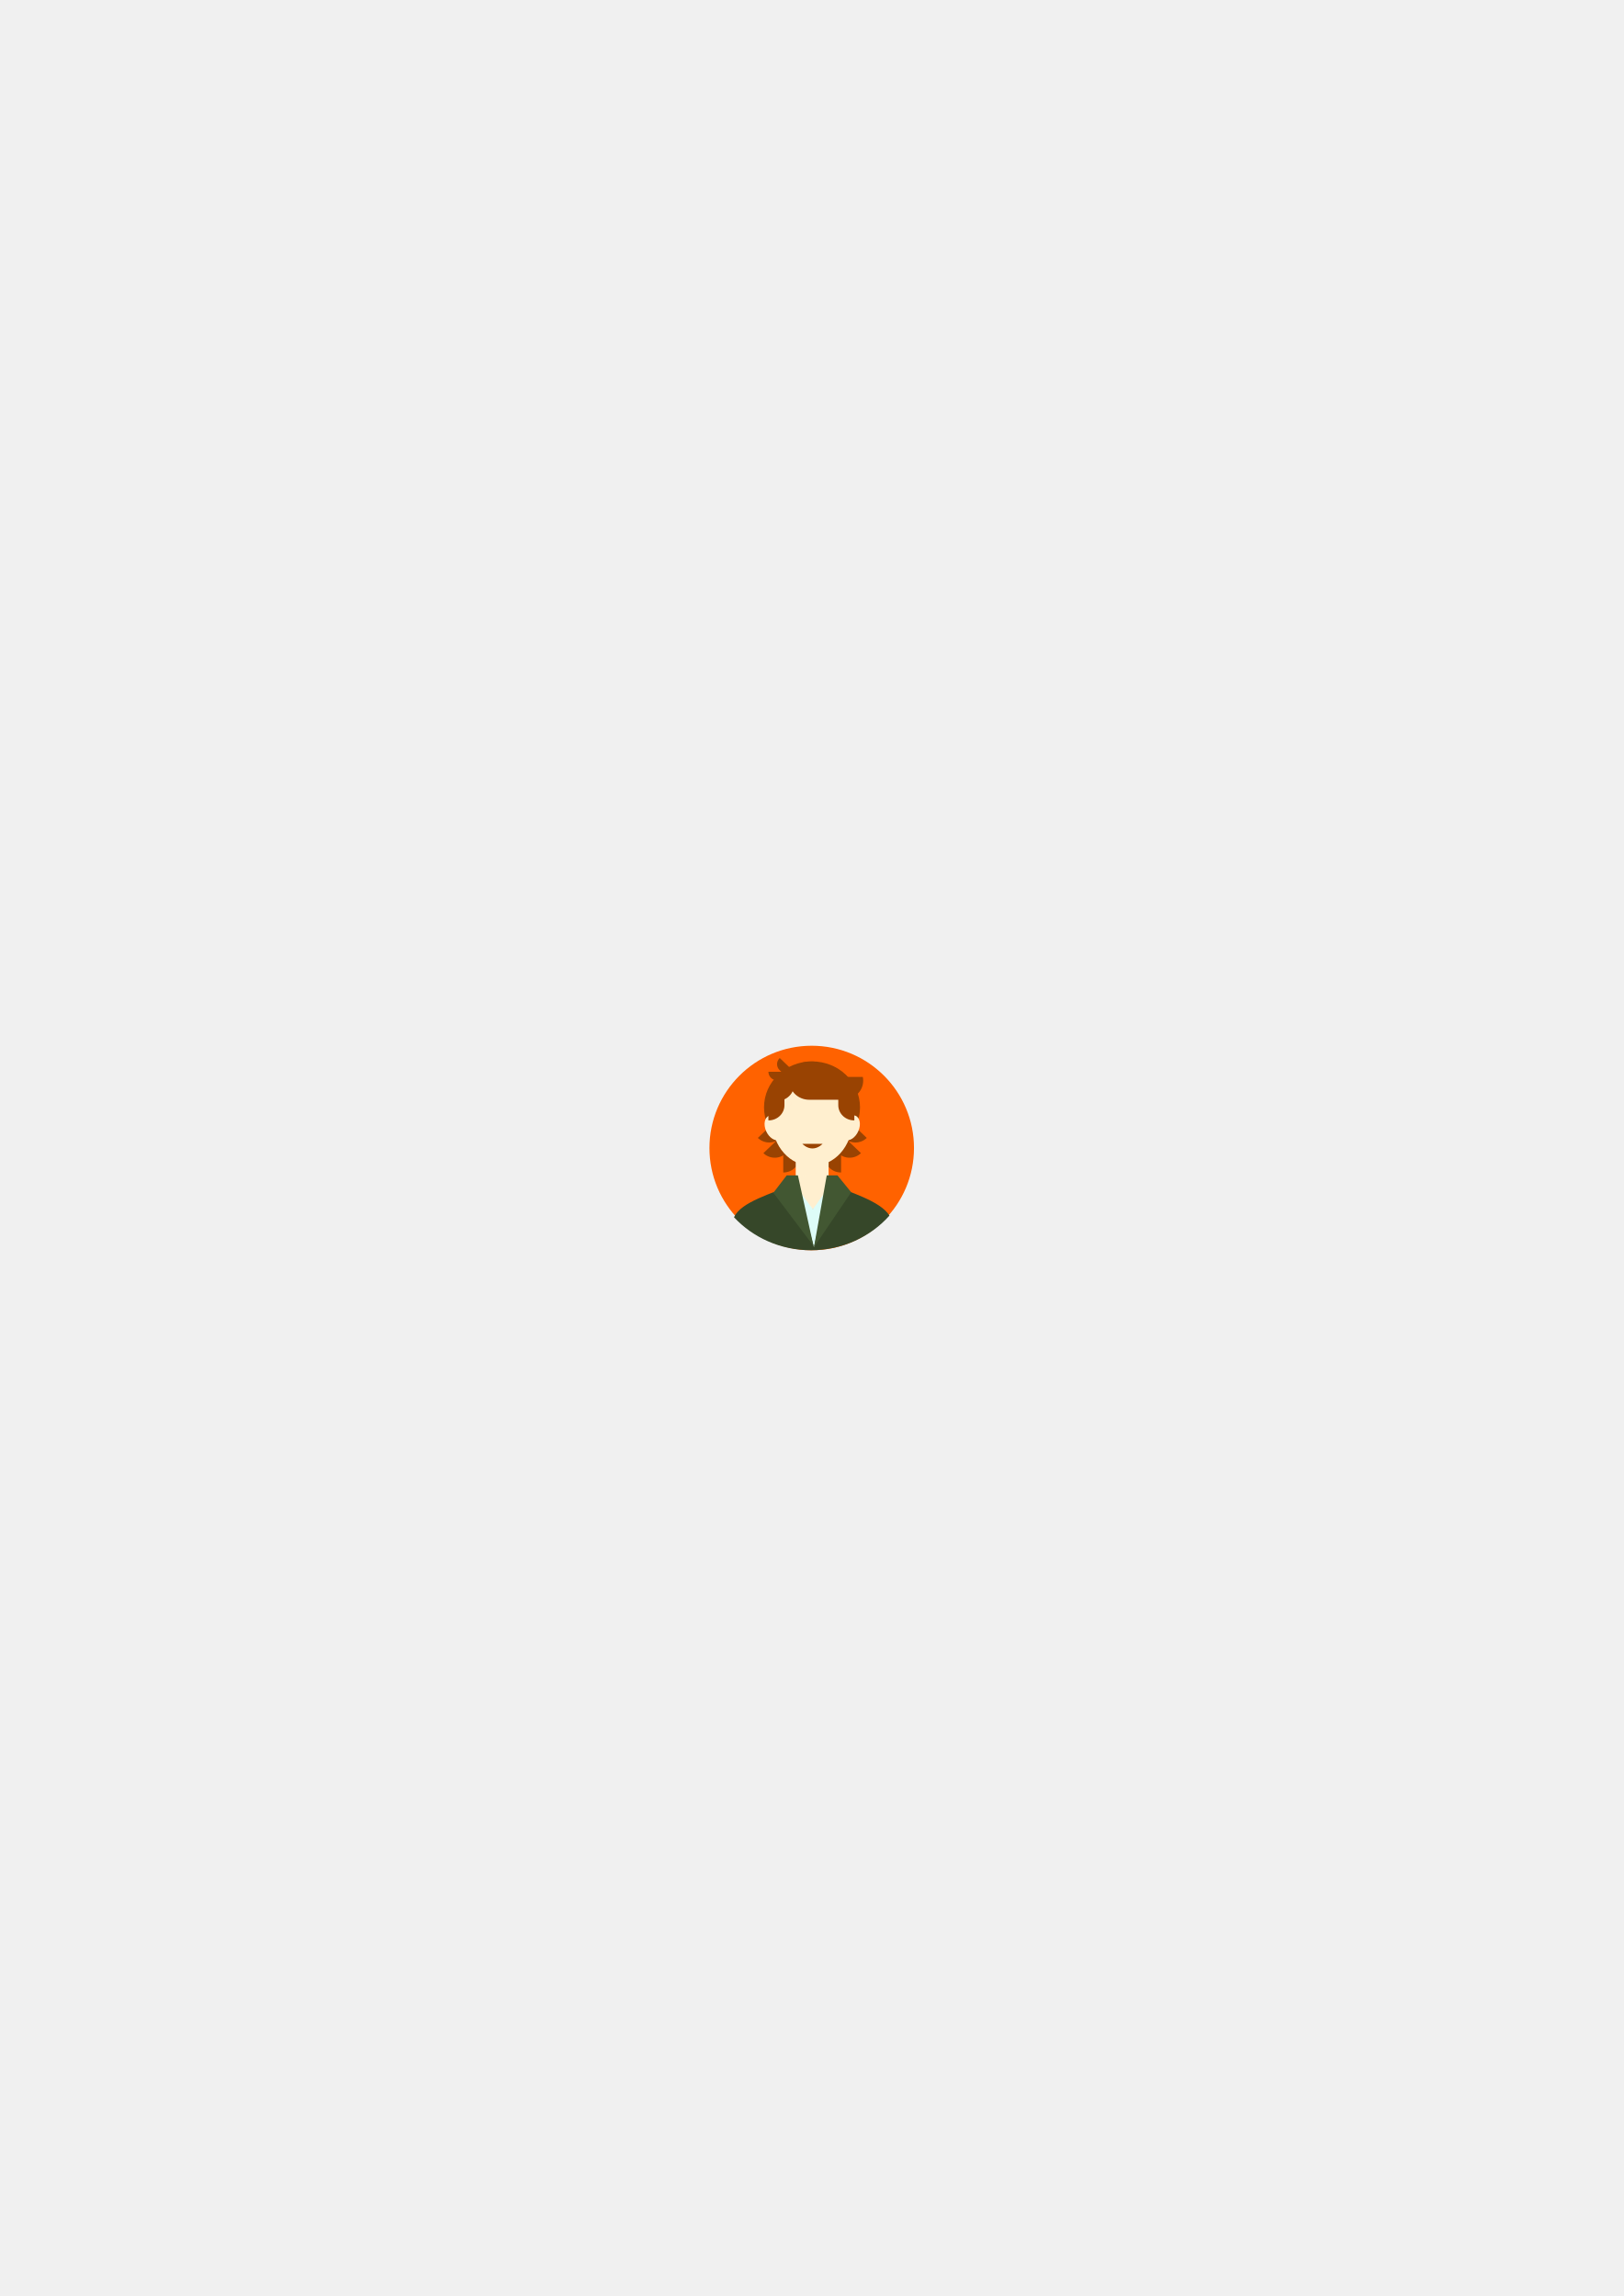
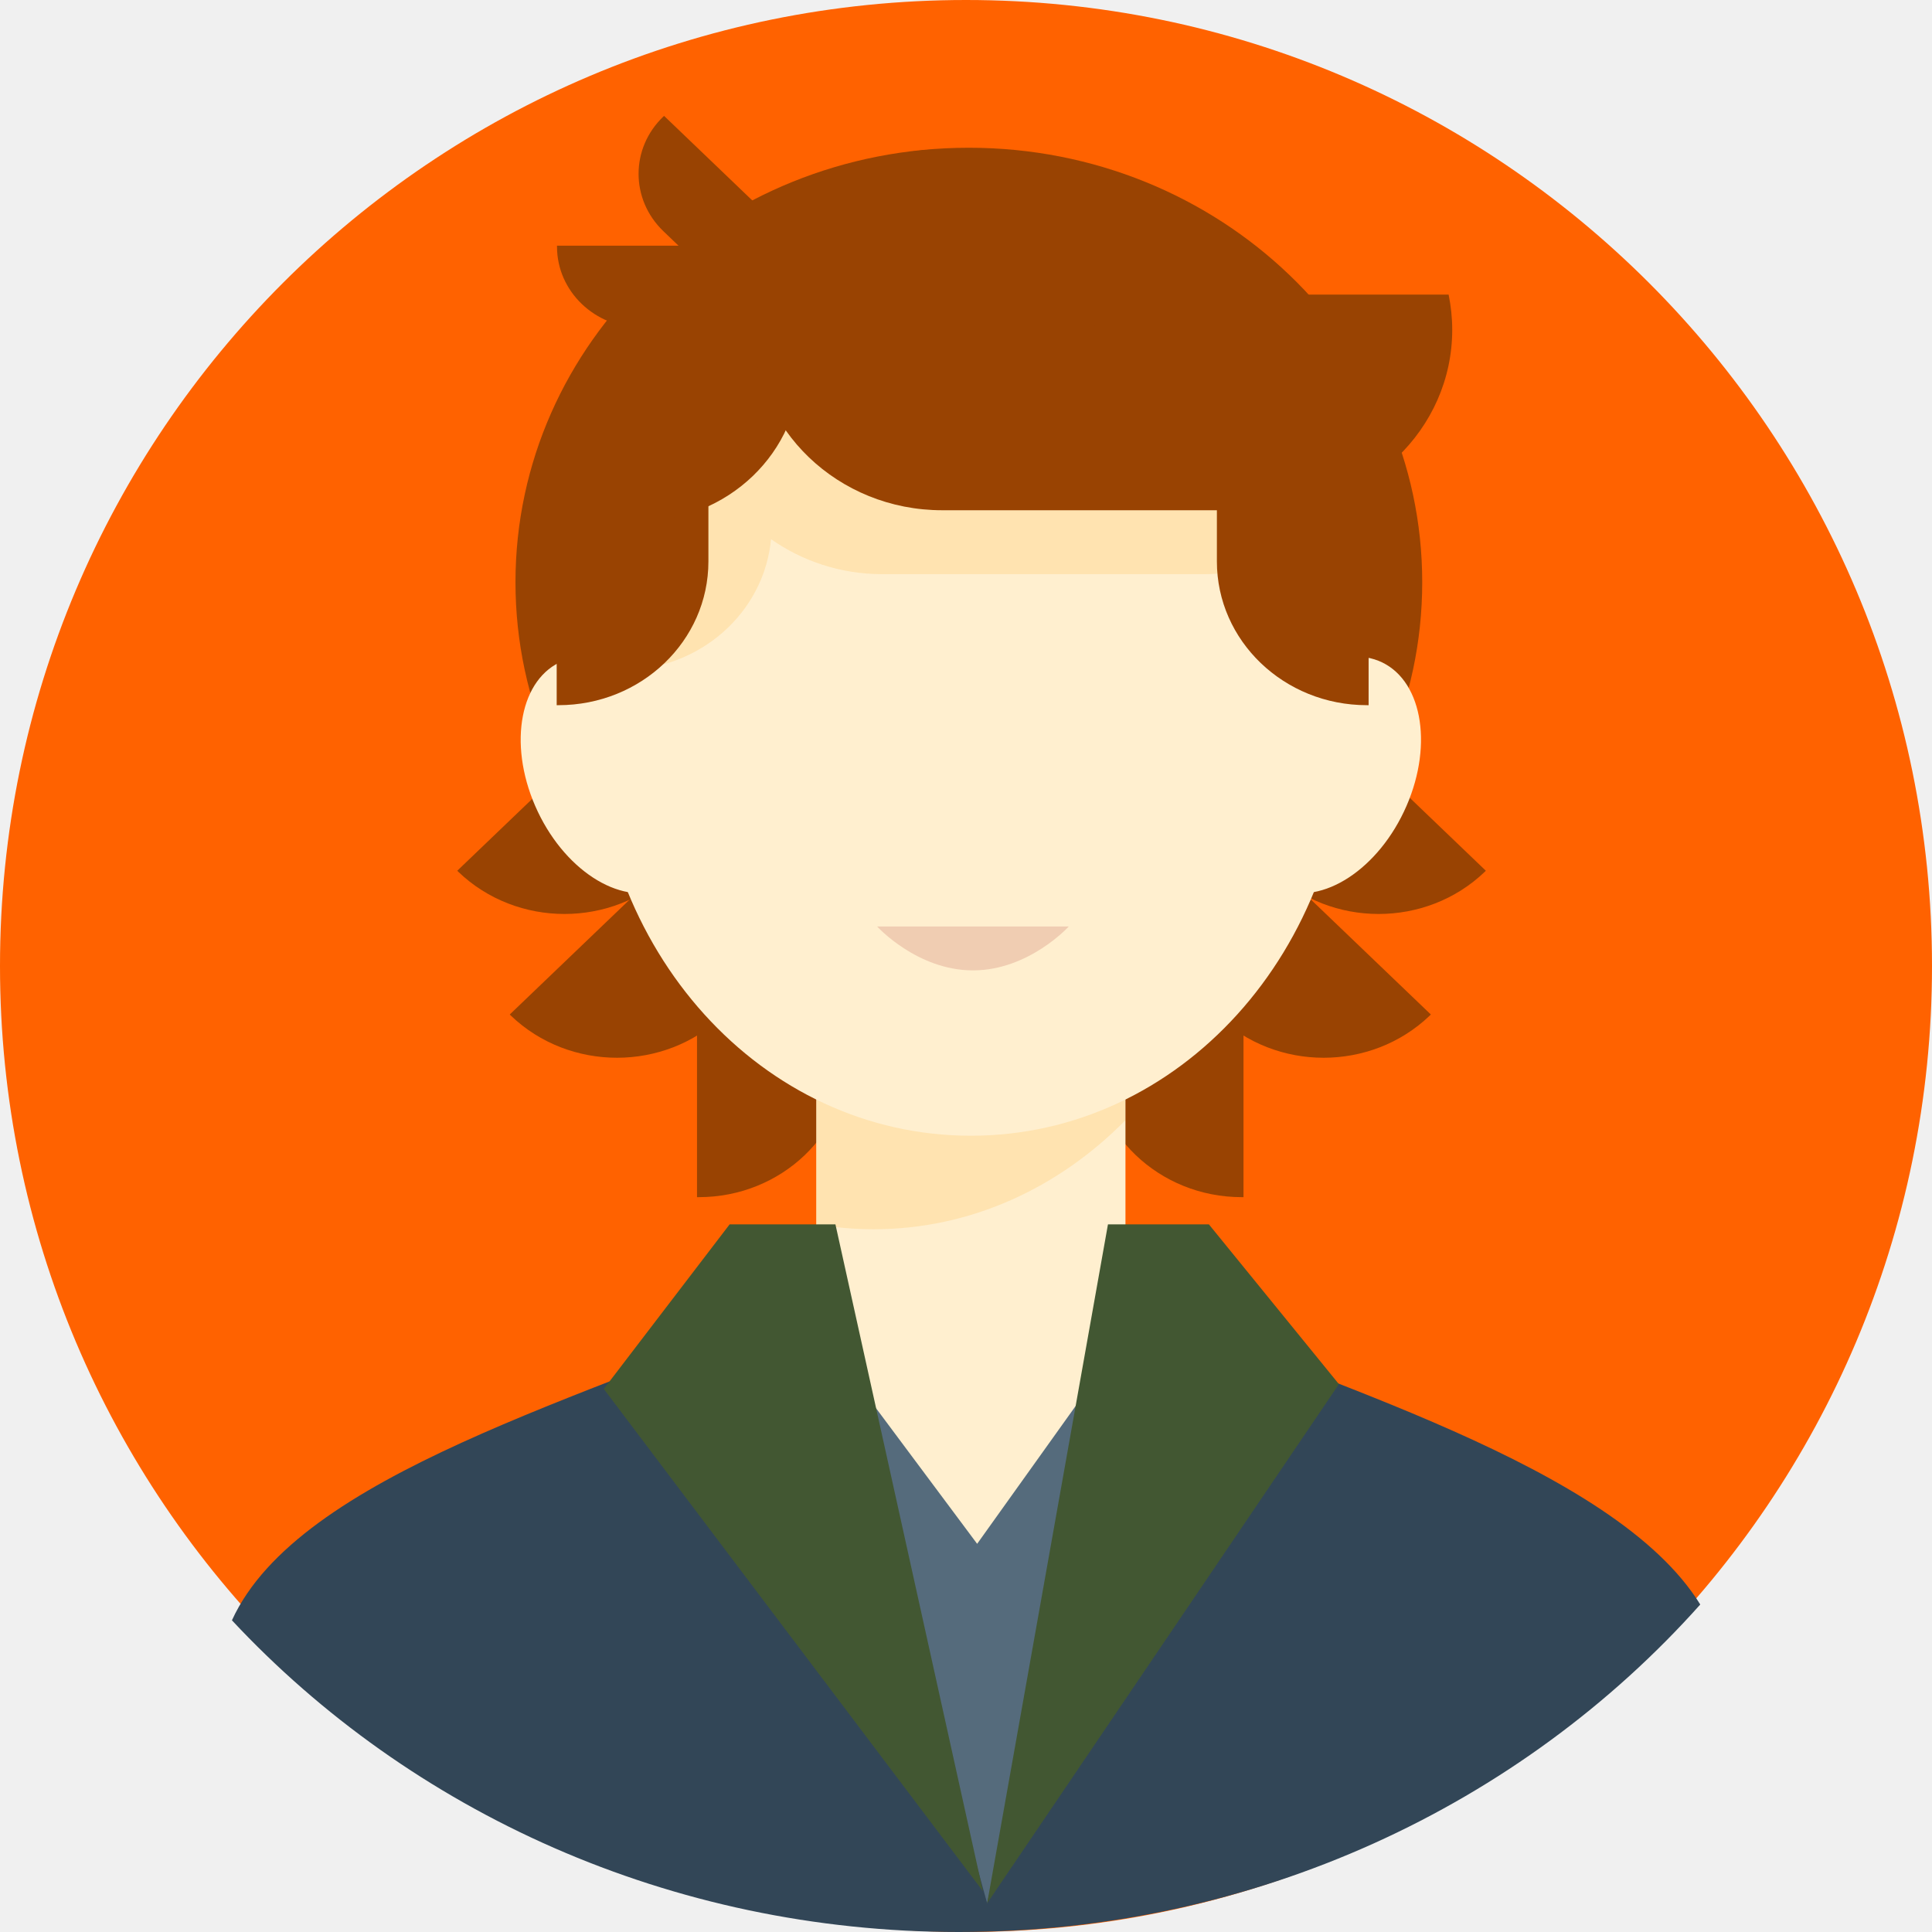
- <svg xmlns="http://www.w3.org/2000/svg" xml:space="preserve" width="2480px" height="3508px" version="1.1" style="shape-rendering:geometricPrecision; text-rendering:geometricPrecision; image-rendering:optimizeQuality; fill-rule:evenodd; clip-rule:evenodd" viewBox="0 0 2480 3507.43">
+ <svg xmlns="http://www.w3.org/2000/svg" width="100" height="100" viewBox="0 0 100 100" fill="none">
+   <rect width="100" height="100" rx="50" fill="#FF6200" />
+   <g clip-path="url(#clip0_902_24772)">
+     <path d="M73.614 30.135C73.614 42.557 63.105 52.623 50.148 52.623C37.19 52.623 26.681 42.552 26.681 30.135C26.681 17.718 37.185 7.647 50.148 7.647C63.11 7.647 73.614 17.718 73.614 30.135Z" fill="#994302" />
+     <path d="M26.386 52.509C26.386 52.509 26.422 52.549 26.443 52.569C29.477 55.476 34.395 55.476 37.423 52.569L44.867 45.435C47.901 42.528 47.901 37.815 44.867 34.913C44.847 34.893 44.826 34.878 44.805 34.858L26.386 52.509Z" fill="#994302" />
+     <path d="M36.082 61.965C36.113 61.965 36.139 61.965 36.165 61.965C40.457 61.965 43.93 58.636 43.93 54.523V44.438C43.93 40.325 40.457 36.996 36.165 36.996C36.134 36.996 36.108 36.996 36.077 36.996V61.96L36.082 61.965Z" fill="#994302" />
+     <path d="M74.059 52.509C74.059 52.509 74.023 52.549 74.002 52.569C70.968 55.476 66.05 55.476 63.022 52.569L55.578 45.435C52.544 42.528 52.544 37.815 55.578 34.913C55.599 34.893 55.619 34.878 55.64 34.858L74.059 52.509Z" fill="#994302" />
+     <path d="M76.906 45.068C76.906 45.068 76.87 45.107 76.849 45.127C73.816 48.034 68.898 48.034 65.869 45.127L58.425 37.993C55.392 35.086 55.392 30.373 58.425 27.471C58.446 27.451 58.467 27.436 58.487 27.416L76.906 45.068Z" fill="#994302" />
+     <path d="M44.769 15.962C44.769 15.962 44.748 15.986 44.738 15.996C43.024 17.638 40.25 17.638 38.541 15.996L34.338 11.968C32.624 10.326 32.624 7.667 34.338 6.03C34.348 6.02 34.364 6.01 34.374 6L44.769 15.962Z" fill="#994302" />
+     <path d="M43.542 12.717C43.542 12.717 43.542 12.747 43.542 12.762C43.542 15.084 41.58 16.964 39.157 16.964H33.214C30.792 16.964 28.83 15.084 28.83 12.762C28.83 12.747 28.83 12.732 28.83 12.717H43.532H43.542Z" fill="#994302" />
+     <path d="M23.669 45.068C23.669 45.068 23.705 45.107 23.725 45.127C26.759 48.034 31.677 48.034 34.705 45.127L42.15 37.993C45.183 35.086 45.183 30.373 42.15 27.471C42.129 27.451 42.108 27.436 42.087 27.416L23.669 45.068Z" fill="#994302" />
+     <path d="M64.363 61.965C64.332 61.965 64.306 61.965 64.275 61.965C59.983 61.965 56.51 58.636 56.51 54.523V44.438C56.51 40.325 59.983 36.996 64.275 36.996C64.306 36.996 64.332 36.996 64.363 36.996V61.96V61.965Z" fill="#994302" />
+     <path d="M35.735 38.509C37.154 41.773 36.502 45.137 34.286 46.02C32.065 46.903 29.119 44.978 27.701 41.714C26.283 38.45 26.935 35.086 29.151 34.203C31.371 33.32 34.317 35.245 35.735 38.509Z" fill="#FFEFCF" />
+     <path d="M64.767 38.509C63.348 41.773 64.001 45.137 66.216 46.02C68.437 46.903 71.383 44.978 72.801 41.714C74.219 38.45 73.567 35.086 71.352 34.203C69.131 33.32 66.185 35.245 64.767 38.509Z" fill="#FFEFCF" />
+     <path d="M49.63 100C64.989 100 78.749 93.422 88.005 83.049C83.564 75.845 68.251 71.549 58.399 67.352H41.968C30.284 72.397 15.453 76.321 12.005 83.867C21.246 93.769 34.679 100 49.635 100H49.63Z" fill="#324657" />
+     <path d="M42.248 72.303C42.248 76.54 45.83 79.973 50.251 79.973C54.672 79.973 58.254 76.54 58.254 72.303V54.468C58.254 50.232 54.672 46.799 50.251 46.799C45.83 46.799 42.248 50.232 42.248 54.468V72.303Z" fill="#FFEFCF" />
+     <g opacity="0.8" style="mix-blend-mode:multiply">
+       <path d="M50.251 49.195C54.672 49.195 58.254 52.628 58.254 56.864V57.981C54.801 61.488 50.23 63.626 45.224 63.626C44.215 63.626 43.221 63.537 42.248 63.373V56.869C42.248 52.633 45.83 49.2 50.251 49.2V49.195Z" fill="#FFEFCF" />
+     </g>
+     <path d="M69.762 37.08C69.762 49.26 61.029 58.785 50.251 58.785C39.473 58.785 30.74 49.26 30.74 37.08C30.74 24.901 29.042 10.46 50.251 10.46C71.46 10.46 69.762 24.901 69.762 37.08Z" fill="#FFEFCF" />
+     <path d="M43.242 70.071L50.577 79.908L57.607 70.071L51.095 98.512L43.242 70.071Z" fill="#556B7C" />
+     <g opacity="0.8" style="mix-blend-mode:multiply">
+       <path d="M69.607 26.558C69.364 23.676 68.825 20.937 67.655 18.556H57.711C52.974 18.556 49.035 15.322 48.149 11.03H45.654C43.516 11.03 41.549 11.695 39.939 12.816V12.191C39.939 12.161 39.939 12.137 39.934 12.112C38.779 12.573 37.775 13.129 36.89 13.754C35.482 15.202 33.799 17.321 32.329 19.717C32.246 19.93 32.169 20.148 32.091 20.367V34.679C32.122 34.679 32.148 34.679 32.179 34.679C36.232 34.679 39.556 31.703 39.908 27.907C41.523 29.038 43.506 29.718 45.659 29.718H62.313C65.222 29.718 67.826 28.493 69.612 26.558H69.607Z" fill="#FFEFCF" />
+     </g>
+     <path d="M31.252 71.891L37.765 63.373H43.242L50.877 97.892L31.252 71.891Z" fill="#425732" />
+     <path d="M69.302 71.643L62.572 63.373H57.348L51.095 98.512L69.302 71.643Z" fill="#425732" />
+     <path d="M64.466 20.297C64.466 20.297 68.955 28.815 69.555 32.615C70.244 26.25 64.466 20.297 64.466 20.297Z" fill="#FFEFCF" />
+     <path d="M45.4 47.955C45.4 47.955 47.466 50.227 50.36 50.227C53.254 50.227 55.319 47.955 55.319 47.955H45.4Z" fill="#F0CDB2" />
+     <path d="M28.814 36.5C28.845 36.5 28.871 36.5 28.902 36.5C33.194 36.5 36.667 33.171 36.667 29.059V14.012C36.667 12.191 32.2 16.329 28.902 21.786C28.887 21.811 28.845 21.865 28.814 21.87V36.5Z" fill="#994302" />
+     <path d="M32.956 17.668V26.99C32.987 26.99 33.018 26.99 33.049 26.99C37.666 26.99 41.409 23.403 41.409 18.978V10.623C37.144 12.087 34.54 14.582 32.956 17.663V17.668Z" fill="#994302" />
+     <path d="M70.834 36.5C70.803 36.5 70.777 36.5 70.751 36.5C66.459 36.5 62.986 33.171 62.986 29.058V13.104C62.986 11.283 67.453 16.328 70.751 21.785C70.766 21.81 70.808 21.865 70.839 21.87V36.5H70.834Z" fill="#994302" />
+     <path d="M60.822 15.252C56.085 15.252 52.146 12.018 51.261 7.727H48.765C43.382 7.727 39.017 11.909 39.017 17.068C39.017 22.227 43.382 26.41 48.765 26.41H65.419C70.803 26.41 75.167 22.227 75.167 17.068C75.167 16.443 75.1 15.838 74.98 15.247H60.822V15.252Z" fill="#994302" />
+     <path d="M64.679 14.712C64.239 16.706 60.718 17.678 56.82 16.884C52.922 16.091 50.122 13.834 50.562 11.839C51.002 9.845 54.522 8.873 58.42 9.666C62.318 10.46 65.119 12.717 64.679 14.712Z" fill="#994302" />
+   </g>
  <defs>
-     <style type="text/css">
-    
-     .fil8 {fill:none;fill-rule:nonzero}
-     .fil3 {fill:#364729;fill-rule:nonzero}
-     .fil7 {fill:#425732;fill-rule:nonzero}
-     .fil1 {fill:#994302;fill-rule:nonzero}
-     .fil5 {fill:#DDFCF8;fill-rule:nonzero}
-     .fil0 {fill:#FF6200;fill-rule:nonzero}
-     .fil2 {fill:#FFEFCF;fill-rule:nonzero}
-     .fil4 {fill:#FFEFCF;fill-rule:nonzero;fill-opacity:0.639}
-     .fil6 {fill:#FFEFCF;fill-rule:nonzero;fill-opacity:0.8}
-    
-   </style>
-     <clipPath id="id0" style="clip-rule:nonzero">
-       <path d="M1121.27 1909.94l237.46 0 0 -293.71 -237.46 0 0 293.71z" />
+     <clipPath id="clip0_902_24772">
+       <rect width="76" height="94" fill="white" transform="translate(12 6)" />
    </clipPath>
  </defs>
-   <g id="Слой_x0020_1">
-     <path class="fil0" d="M1240 1597.48l0 0c86.27,0 156.23,69.96 156.23,156.23l0 0c0,86.27 -69.96,156.23 -156.23,156.23l0 0c-86.27,0 -156.23,-69.96 -156.23,-156.23l0 0c0,-86.27 69.96,-156.23 156.23,-156.23z" />
-     <g>
-   </g>
-     <g style="clip-path:url(#id0)">
-       <g id="_2996029053808">
-         <path class="fil1" d="M1313.78 1691.64c0,38.82 -32.83,70.27 -73.32,70.27 -40.49,0 -73.32,-31.47 -73.32,-70.27 0,-38.8 32.82,-70.26 73.32,-70.26 40.5,0 73.32,31.46 73.32,70.26z" />
-         <path class="fil1" d="M1166.22 1761.55c0,0 0.11,0.13 0.17,0.19 9.48,9.08 24.85,9.08 34.31,0l23.26 -22.29c9.48,-9.08 9.48,-23.81 0,-32.88 -0.06,-0.06 -0.13,-0.11 -0.19,-0.17l-57.55 55.15z" />
-         <path class="fil1" d="M1196.51 1791.1c0.1,0 0.18,0 0.26,0 13.41,0 24.27,-10.4 24.27,-23.25l0 -31.52c0,-12.85 -10.86,-23.25 -24.27,-23.25 -0.1,0 -0.18,0 -0.27,0l0 78 0.01 0.02z" />
-         <path class="fil1" d="M1315.17 1761.55c0,0 -0.11,0.13 -0.17,0.19 -9.48,9.08 -24.85,9.08 -34.31,0l-23.26 -22.29c-9.48,-9.08 -9.48,-23.81 0,-32.88 0.06,-0.06 0.13,-0.11 0.19,-0.17l57.55 55.15z" />
-         <path class="fil1" d="M1324.07 1738.3c0,0 -0.11,0.13 -0.18,0.19 -9.48,9.08 -24.84,9.08 -34.3,0l-23.26 -22.29c-9.48,-9.09 -9.48,-23.81 0,-32.88 0.06,-0.06 0.12,-0.11 0.19,-0.17l57.55 55.15z" />
-         <path class="fil1" d="M1223.65 1647.36c0,0 -0.06,0.08 -0.09,0.11 -5.36,5.13 -14.03,5.13 -19.36,0l-13.14 -12.59c-5.35,-5.13 -5.35,-13.44 0,-18.56 0.03,-0.03 0.08,-0.06 0.11,-0.09l32.48 31.13z" />
-         <path class="fil1" d="M1219.82 1637.22c0,0 0,0.09 0,0.14 0,7.25 -6.13,13.13 -13.7,13.13l-18.57 0c-7.57,0 -13.7,-5.88 -13.7,-13.13 0,-0.05 0,-0.09 0,-0.14l45.94 0 0.03 0z" />
-         <path class="fil1" d="M1157.72 1738.3c0,0 0.12,0.13 0.18,0.19 9.48,9.08 24.85,9.08 34.31,0l23.26 -22.29c9.48,-9.09 9.48,-23.81 0,-32.88 -0.06,-0.06 -0.13,-0.11 -0.19,-0.17l-57.56 55.15z" />
-         <path class="fil1" d="M1284.88 1791.1c-0.1,0 -0.18,0 -0.28,0 -13.41,0 -24.26,-10.4 -24.26,-23.25l0 -31.52c0,-12.85 10.85,-23.25 24.26,-23.25 0.1,0 0.18,0 0.28,0l0 78 0 0.02z" />
-         <path class="fil2" d="M1195.43 1717.81c4.43,10.2 2.39,20.71 -4.53,23.47 -6.94,2.76 -16.14,-3.26 -20.58,-13.46 -4.43,-10.2 -2.39,-20.7 4.53,-23.46 6.94,-2.76 16.15,3.25 20.58,13.45z" />
-         <path class="fil2" d="M1286.14 1717.81c-4.43,10.2 -2.39,20.71 4.53,23.47 6.94,2.76 16.14,-3.26 20.57,-13.46 4.44,-10.2 2.4,-20.7 -4.52,-23.46 -6.94,-2.76 -16.15,3.25 -20.58,13.45z" />
-         <path class="fil3" d="M1238.84 1909.94c48,0 90.99,-20.55 119.91,-52.96 -13.88,-22.51 -61.72,-35.93 -92.51,-49.05l-51.34 0c-36.5,15.77 -82.85,28.03 -93.62,51.6 28.87,30.95 70.85,50.41 117.58,50.41l-0.02 0z" />
-         <path class="fil2" d="M1215.78 1823.4c0,13.24 11.19,23.97 25,23.97 13.82,0 25.01,-10.73 25.01,-23.97l0 -55.72c0,-13.24 -11.19,-23.97 -25.01,-23.97 -13.81,0 -25,10.73 -25,23.97l0 55.72z" />
-         <path class="fil4" d="M1240.78 1751.2c13.82,0 25.01,10.73 25.01,23.96l0 3.49c-10.79,10.96 -25.07,17.64 -40.71,17.64 -3.16,0 -6.26,-0.28 -9.3,-0.79l0 -20.32c0,-13.24 11.19,-23.97 25,-23.97l0 -0.01z" />
-         <path class="fil2" d="M1301.75 1713.35c0,38.05 -27.29,67.81 -60.97,67.81 -33.67,0 -60.96,-29.76 -60.96,-67.81 0,-38.06 -5.31,-83.18 60.96,-83.18 66.27,0 60.97,45.12 60.97,83.18z" />
-         <polygon class="fil5" points="1218.88,1816.43 1241.8,1847.17 1263.77,1816.43 1243.42,1905.29 " />
-         <path class="fil6" d="M1301.26 1680.47c-0.76,-9.01 -2.44,-17.57 -6.09,-25.01l-31.08 0c-14.8,0 -27.11,-10.1 -29.87,-23.51l-7.8 0c-6.68,0 -12.83,2.08 -17.86,5.58l0 -1.95c0,-0.1 0,-0.17 -0.01,-0.25 -3.61,1.44 -6.75,3.18 -9.51,5.13 -4.4,4.53 -9.66,11.14 -14.25,18.63 -0.26,0.67 -0.51,1.35 -0.75,2.03l0 44.72c0.1,0 0.18,0 0.28,0 12.66,0 23.05,-9.3 24.15,-21.16 5.04,3.54 11.24,5.66 17.97,5.66l52.03 0c9.09,0 17.23,-3.83 22.81,-9.87l-0.02 0z" />
-         <polygon class="fil7" points="1181.42,1822.12 1201.77,1795.5 1218.88,1795.5 1242.74,1903.36 " />
-         <polygon class="fil7" points="1300.31,1821.34 1279.28,1795.5 1262.96,1795.5 1243.42,1905.29 " />
-         <path class="fil2" d="M1285.2 1660.91c0,0 14.03,26.61 15.9,38.48 2.15,-19.88 -15.9,-38.48 -15.9,-38.48z" />
-         <path class="fil1" d="M1225.63 1747.32c0,0 6.45,7.1 15.49,7.1 9.05,0 15.5,-7.1 15.5,-7.1l-30.99 0z" />
-         <path class="fil1" d="M1173.8 1711.53c0.1,0 0.18,0 0.28,0 13.41,0 24.26,-10.4 24.26,-23.25l0 -47.01c0,-5.69 -13.96,7.24 -24.26,24.29 -0.05,0.07 -0.18,0.24 -0.28,0.26l0 45.71z" />
-         <path class="fil1" d="M1186.74 1652.69l0 29.13c0.1,0 0.2,0 0.29,0 14.43,0 26.13,-11.21 26.13,-25.04l0 -26.1c-13.33,4.57 -21.47,12.37 -26.42,21.99l0 0.02z" />
-         <path class="fil1" d="M1305.1 1711.53c-0.1,0 -0.18,0 -0.26,0 -13.41,0 -24.26,-10.4 -24.26,-23.25l0 -49.85c0,-5.69 13.96,10.07 24.26,27.13 0.05,0.07 0.18,0.24 0.27,0.26l0 45.71 -0.01 0z" />
-         <path class="fil1" d="M1273.81 1645.14c-14.8,0 -27.11,-10.11 -29.87,-23.51l-7.8 0c-16.82,0 -30.46,13.06 -30.46,29.18 0,16.13 13.64,29.19 30.46,29.19l52.04 0c16.82,0 30.46,-13.06 30.46,-29.19 0,-1.95 -0.21,-3.84 -0.59,-5.68l-44.24 0 0 0.01z" />
-         <path class="fil1" d="M1285.86 1643.45c-1.37,6.23 -12.37,9.27 -24.55,6.79 -12.18,-2.48 -20.93,-9.53 -19.56,-15.76 1.38,-6.23 12.38,-9.27 24.56,-6.79 12.18,2.48 20.93,9.53 19.55,15.76z" />
-       </g>
-     </g>
-     <polygon class="fil8" points="1121.27,1909.94 1358.73,1909.94 1358.73,1616.23 1121.27,1616.23 " />
-   </g>
</svg>
